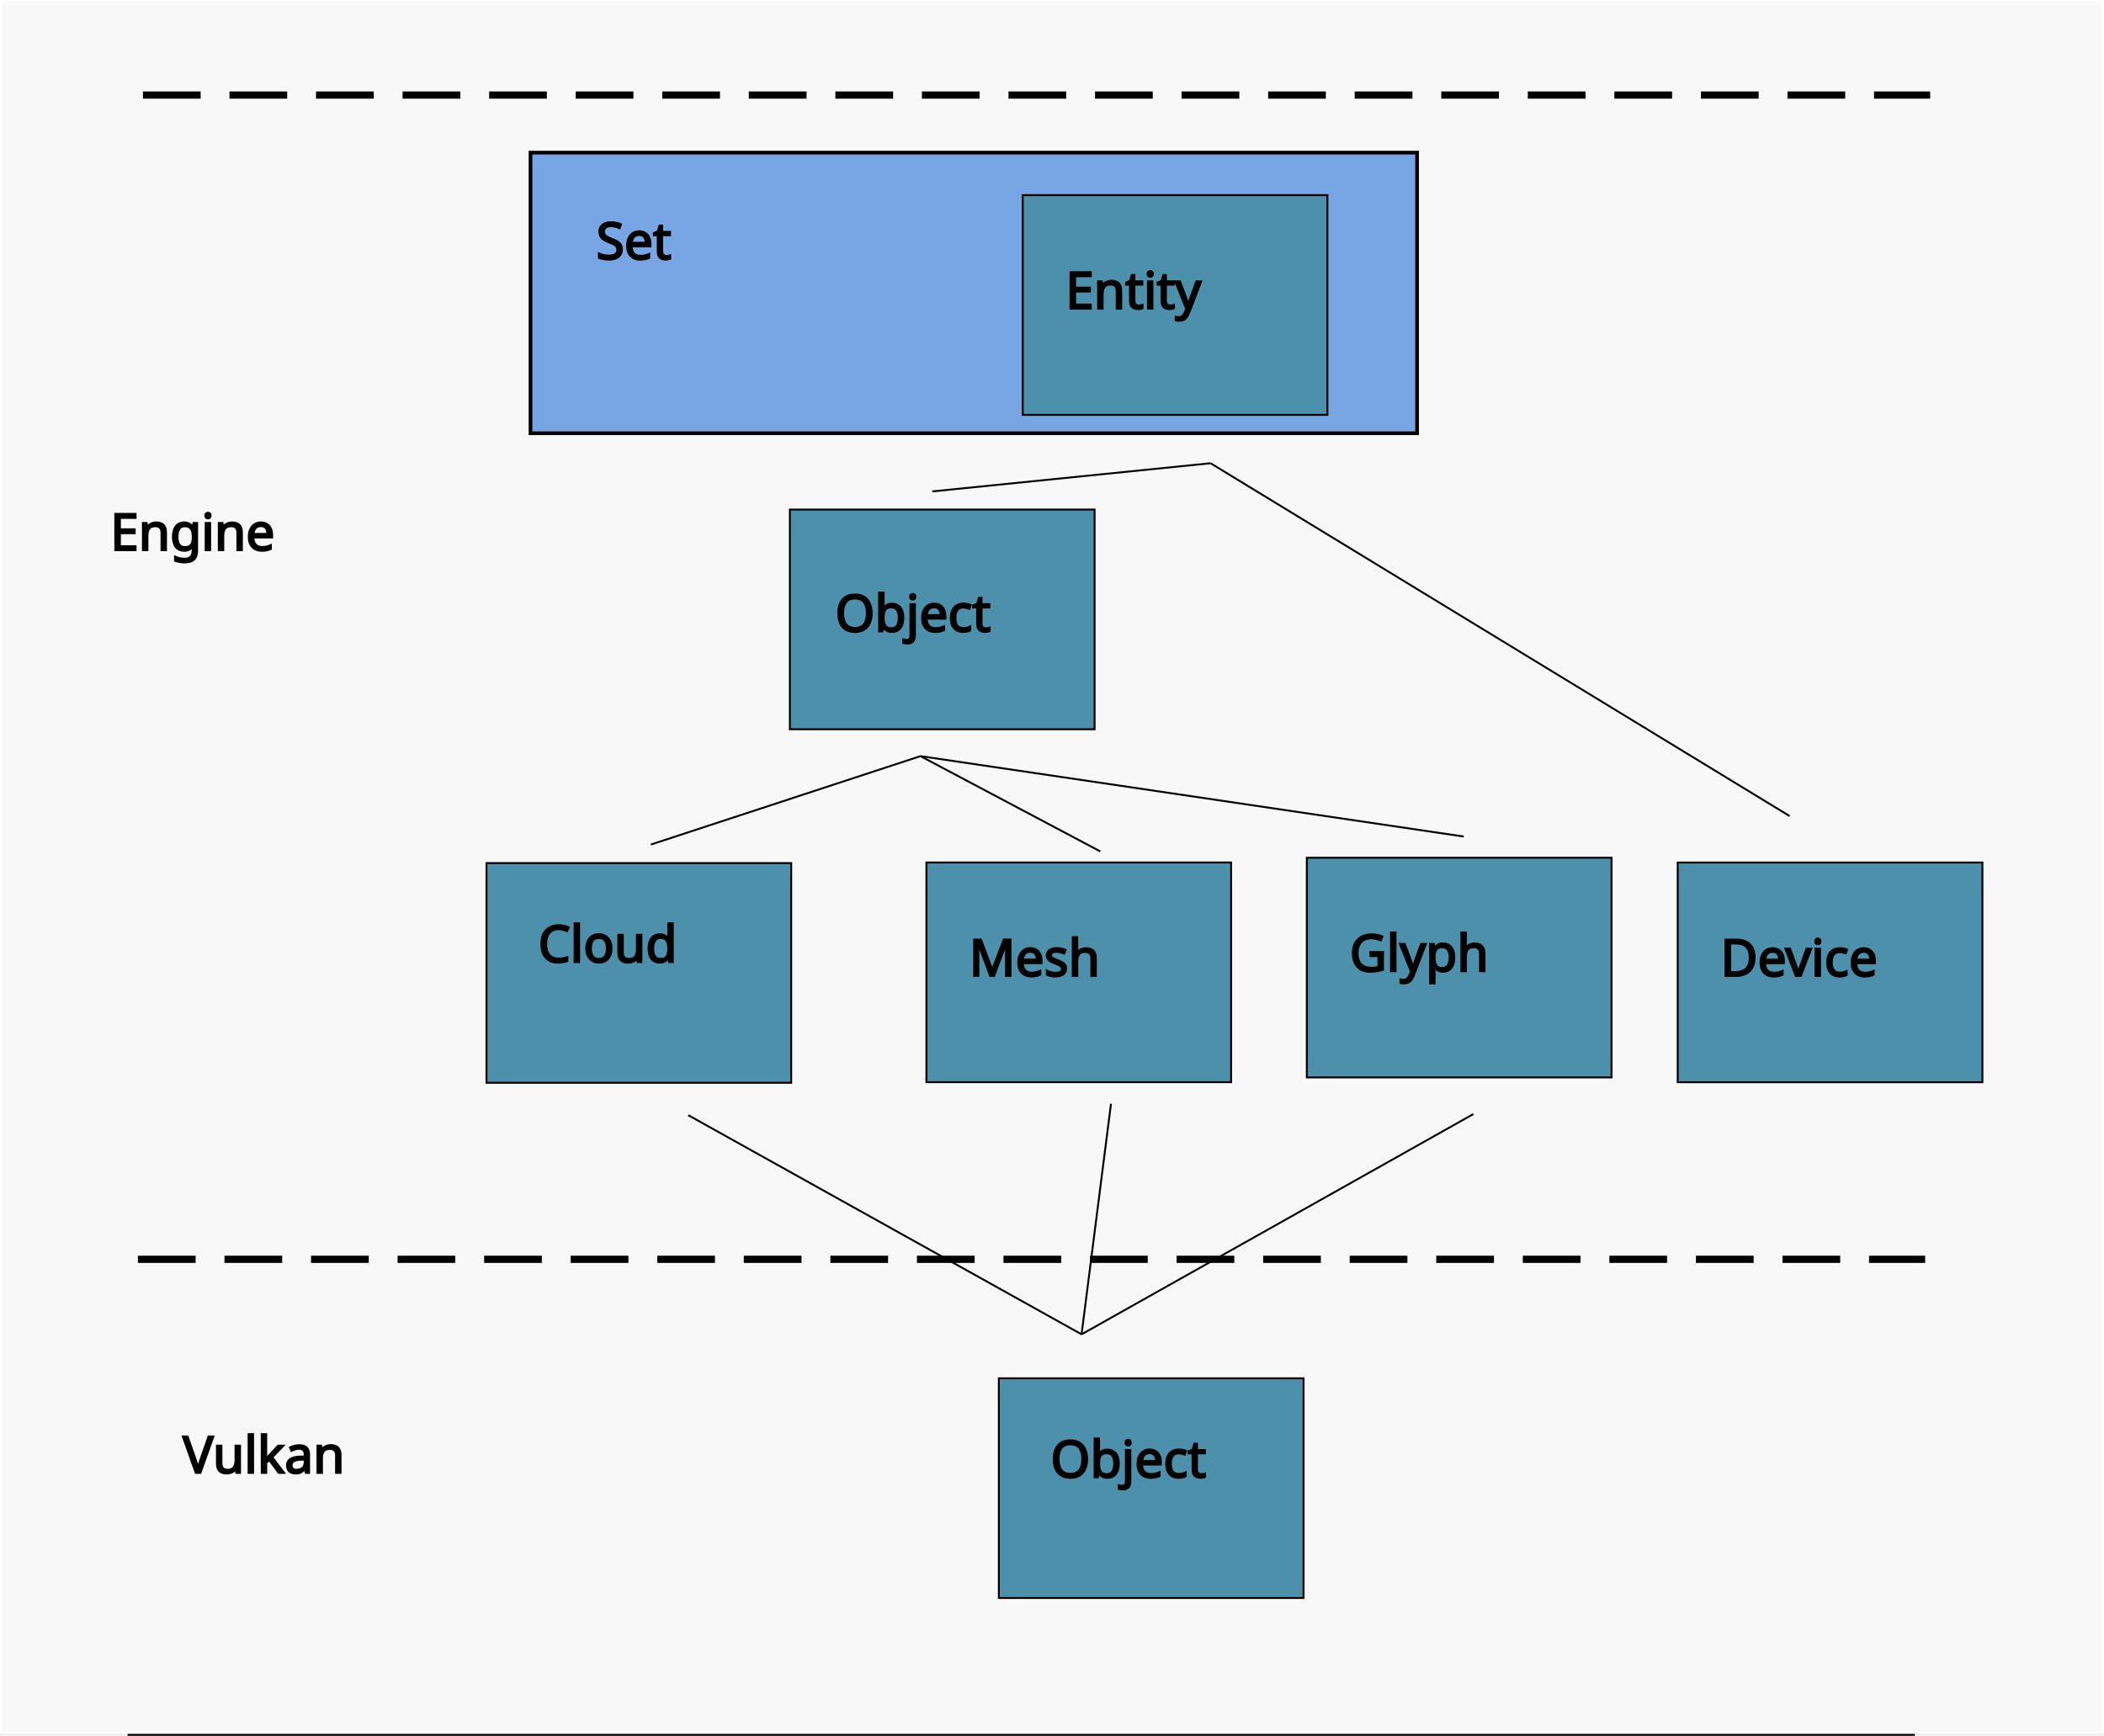
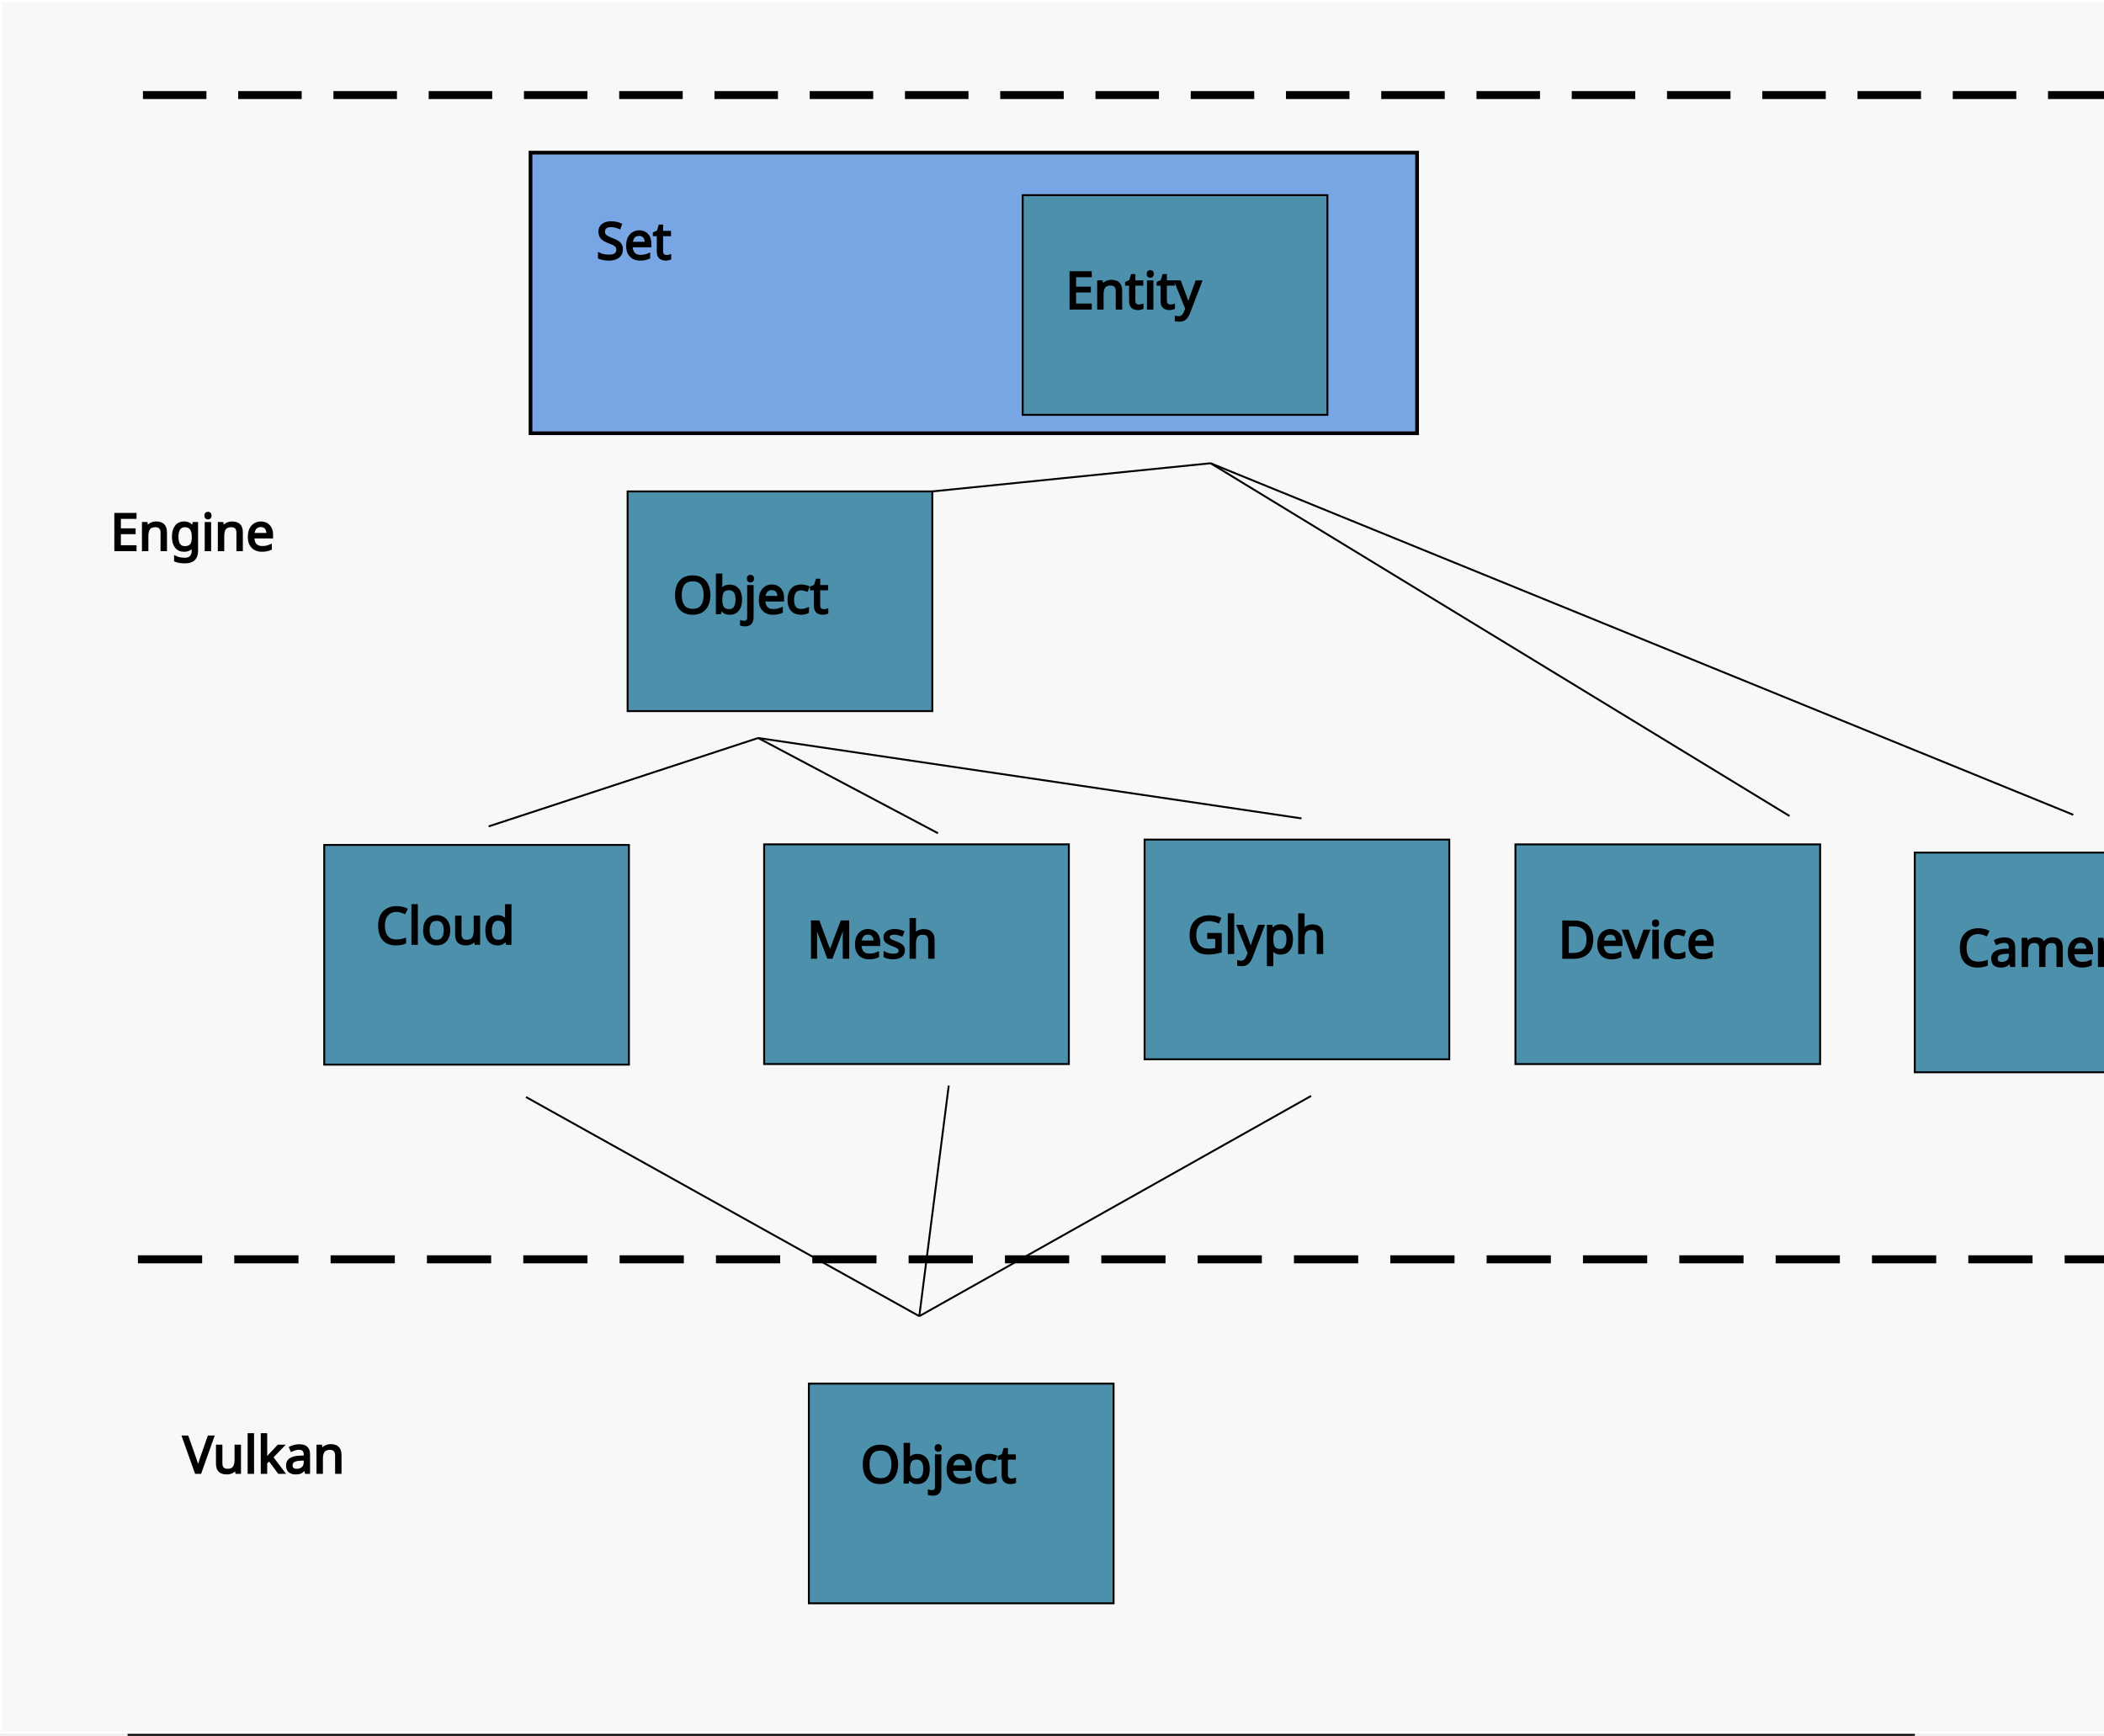
<svg xmlns="http://www.w3.org/2000/svg" width="291.696mm" height="240.681mm" viewBox="0 0 291.696 240.681" version="1.1" id="svg5">
  <defs id="defs2" />
  <g id="layer1" transform="translate(62.81276,1.057096)">
-     <rect style="fill:#ffffff;fill-opacity:0.555;stroke:#ffffff;stroke-width:0.275" id="rect16124" width="291.421" height="240.079" x="-62.675" y="-0.92" />
+     <rect style="fill:#ffffff;fill-opacity:0.555;stroke:#ffffff;stroke-width:0.292" id="rect16124" width="329.398" height="240.062" x="-62.667" y="-0.911" />
    <rect style="fill:#78a5e4;fill-opacity:1;stroke:#000000;stroke-width:0.511;stroke-opacity:1" id="rect896-8" width="122.913" height="38.91" x="10.737" y="20.106" />
    <rect style="fill:#4d90ac;fill-opacity:1;stroke:#000000;stroke-width:0.265;stroke-opacity:1" id="rect896" width="42.244" height="30.462" x="78.973" y="26.002" />
    <text xml:space="preserve" style="font-size:7.056px;line-height:1.25;font-family:sans-serif;-inkscape-font-specification:'sans-serif, Normal';stroke:#000000;stroke-width:0.265;stroke-opacity:1" x="84.913" y="41.732" id="text1714">
      <tspan id="tspan1712" style="stroke:#000000;stroke-width:0.265;stroke-opacity:1" x="84.913" y="41.732">Entity</tspan>
    </text>
-     <rect style="fill:#4d90ac;fill-opacity:1;stroke:#000000;stroke-width:0.265;stroke-opacity:1" id="rect896-89" width="42.244" height="30.462" x="46.695" y="69.596" />
-     <text xml:space="preserve" style="font-size:7.056px;line-height:1.25;font-family:sans-serif;-inkscape-font-specification:'sans-serif, Normal';stroke:#000000;stroke-width:0.265;stroke-opacity:1" x="52.963" y="86.492" id="text1714-64">
-       <tspan id="tspan1712-3" style="stroke:#000000;stroke-width:0.265;stroke-opacity:1" x="52.963" y="86.492">Object</tspan>
+     <rect style="fill:#4d90ac;fill-opacity:1;stroke:#000000;stroke-width:0.265;stroke-opacity:1" id="rect896-89" width="42.244" height="30.462" x="24.199" y="67.08" />
+     <text xml:space="preserve" style="font-size:7.056px;line-height:1.25;font-family:sans-serif;-inkscape-font-specification:'sans-serif, Normal';stroke:#000000;stroke-width:0.265;stroke-opacity:1" x="30.466" y="83.976" id="text1714-64">
+       <tspan id="tspan1712-3" style="stroke:#000000;stroke-width:0.265;stroke-opacity:1" x="30.466" y="83.976">Object</tspan>
    </text>
    <text xml:space="preserve" style="font-size:7.056px;line-height:1.25;font-family:sans-serif;-inkscape-font-specification:'sans-serif, Normal';stroke:#000000;stroke-width:0.265;stroke-opacity:1" x="19.862" y="34.867" id="text1714-83">
      <tspan id="tspan1712-1" style="stroke:#000000;stroke-width:0.265;stroke-opacity:1" x="19.862" y="34.867">Set</tspan>
    </text>
-     <rect style="fill:#4d90ac;fill-opacity:1;stroke:#000000;stroke-width:0.265;stroke-opacity:1" id="rect896-1" width="42.244" height="30.462" x="4.634" y="118.615" />
-     <text xml:space="preserve" style="font-size:7.056px;line-height:1.25;font-family:sans-serif;-inkscape-font-specification:'sans-serif, Normal';stroke:#000000;stroke-width:0.265;stroke-opacity:1" x="11.8" y="132.338" id="text1714-7">
-       <tspan id="tspan1712-5" style="stroke:#000000;stroke-width:0.265;stroke-opacity:1" x="11.8" y="132.338">Cloud</tspan>
+     <rect style="fill:#4d90ac;fill-opacity:1;stroke:#000000;stroke-width:0.265;stroke-opacity:1" id="rect896-1" width="42.244" height="30.462" x="-17.862" y="116.099" />
+     <text xml:space="preserve" style="font-size:7.056px;line-height:1.25;font-family:sans-serif;-inkscape-font-specification:'sans-serif, Normal';stroke:#000000;stroke-width:0.265;stroke-opacity:1" x="-10.696" y="129.822" id="text1714-7">
+       <tspan id="tspan1712-5" style="stroke:#000000;stroke-width:0.265;stroke-opacity:1" x="-10.696" y="129.822">Cloud</tspan>
    </text>
-     <rect style="fill:#4d90ac;fill-opacity:1;stroke:#000000;stroke-width:0.265;stroke-opacity:1" id="rect896-1-5" width="42.244" height="30.462" x="75.667" y="190.054" />
-     <text xml:space="preserve" style="font-size:7.056px;line-height:1.25;font-family:sans-serif;-inkscape-font-specification:'sans-serif, Normal';stroke:#000000;stroke-width:0.265;stroke-opacity:1" x="82.832" y="203.778" id="text1714-7-9">
-       <tspan id="tspan1712-5-7" style="stroke:#000000;stroke-width:0.265;stroke-opacity:1" x="82.832" y="203.778">Object</tspan>
+     <rect style="fill:#4d90ac;fill-opacity:1;stroke:#000000;stroke-width:0.265;stroke-opacity:1" id="rect896-1-5" width="42.244" height="30.462" x="49.327" y="190.791" />
+     <text xml:space="preserve" style="font-size:7.056px;line-height:1.25;font-family:sans-serif;-inkscape-font-specification:'sans-serif, Normal';stroke:#000000;stroke-width:0.265;stroke-opacity:1" x="56.493" y="204.514" id="text1714-7-9">
+       <tspan id="tspan1712-5-7" style="stroke:#000000;stroke-width:0.265;stroke-opacity:1" x="56.493" y="204.514">Object</tspan>
    </text>
-     <rect style="fill:#4d90ac;fill-opacity:1;stroke:#000000;stroke-width:0.265;stroke-opacity:1" id="rect896-9" width="42.244" height="30.462" x="65.624" y="118.532" />
-     <text xml:space="preserve" style="font-size:7.056px;line-height:1.25;font-family:sans-serif;-inkscape-font-specification:'sans-serif, Normal';stroke:#000000;stroke-width:0.265;stroke-opacity:1" x="71.564" y="134.262" id="text1714-6">
-       <tspan id="tspan1712-2" style="stroke:#000000;stroke-width:0.265;stroke-opacity:1" x="71.564" y="134.262">Mesh</tspan>
+     <rect style="fill:#4d90ac;fill-opacity:1;stroke:#000000;stroke-width:0.265;stroke-opacity:1" id="rect896-9" width="42.244" height="30.462" x="43.128" y="116.017" />
+     <text xml:space="preserve" style="font-size:7.056px;line-height:1.25;font-family:sans-serif;-inkscape-font-specification:'sans-serif, Normal';stroke:#000000;stroke-width:0.265;stroke-opacity:1" x="49.068" y="131.746" id="text1714-6">
+       <tspan id="tspan1712-2" style="stroke:#000000;stroke-width:0.265;stroke-opacity:1" x="49.068" y="131.746">Mesh</tspan>
    </text>
-     <rect style="fill:#4d90ac;fill-opacity:1;stroke:#000000;stroke-width:0.265;stroke-opacity:1" id="rect896-17" width="42.244" height="30.462" x="118.366" y="117.874" />
-     <text xml:space="preserve" style="font-size:7.056px;line-height:1.25;font-family:sans-serif;-inkscape-font-specification:'sans-serif, Normal';stroke:#000000;stroke-width:0.265;stroke-opacity:1" x="124.305" y="133.604" id="text1714-8">
-       <tspan id="tspan1712-57" style="stroke:#000000;stroke-width:0.265;stroke-opacity:1" x="124.305" y="133.604">Glyph</tspan>
+     <rect style="fill:#4d90ac;fill-opacity:1;stroke:#000000;stroke-width:0.265;stroke-opacity:1" id="rect896-17" width="42.244" height="30.462" x="95.87" y="115.358" />
+     <text xml:space="preserve" style="font-size:7.056px;line-height:1.25;font-family:sans-serif;-inkscape-font-specification:'sans-serif, Normal';stroke:#000000;stroke-width:0.265;stroke-opacity:1" x="101.809" y="131.088" id="text1714-8">
+       <tspan id="tspan1712-57" style="stroke:#000000;stroke-width:0.265;stroke-opacity:1" x="101.809" y="131.088">Glyph</tspan>
    </text>
-     <rect style="fill:#4d90ac;fill-opacity:1;stroke:#000000;stroke-width:0.265;stroke-opacity:1" id="rect896-17-4" width="42.244" height="30.462" x="169.782" y="118.538" />
-     <text xml:space="preserve" style="font-size:7.056px;line-height:1.25;font-family:sans-serif;-inkscape-font-specification:'sans-serif, Normal';stroke:#000000;stroke-width:0.265;stroke-opacity:1" x="175.722" y="134.268" id="text1714-8-1">
-       <tspan id="tspan1712-57-8" style="stroke:#000000;stroke-width:0.265;stroke-opacity:1" x="175.722" y="134.268">Device</tspan>
+     <rect style="fill:#4d90ac;fill-opacity:1;stroke:#000000;stroke-width:0.265;stroke-opacity:1" id="rect896-17-4" width="42.244" height="30.462" x="147.286" y="116.023" />
+     <text xml:space="preserve" style="font-size:7.056px;line-height:1.25;font-family:sans-serif;-inkscape-font-specification:'sans-serif, Normal';stroke:#000000;stroke-width:0.265;stroke-opacity:1" x="153.226" y="131.753" id="text1714-8-1">
+       <tspan id="tspan1712-57-8" style="stroke:#000000;stroke-width:0.265;stroke-opacity:1" x="153.226" y="131.753">Device</tspan>
+     </text>
+     <rect style="fill:#4d90ac;fill-opacity:1;stroke:#000000;stroke-width:0.265;stroke-opacity:1" id="rect896-17-4-1" width="42.244" height="30.462" x="202.65" y="117.159" />
+     <text xml:space="preserve" style="font-size:7.056px;line-height:1.25;font-family:sans-serif;-inkscape-font-specification:'sans-serif, Normal';stroke:#000000;stroke-width:0.265;stroke-opacity:1" x="208.59" y="132.889" id="text1714-8-1-7">
+       <tspan id="tspan1712-57-8-5" style="stroke:#000000;stroke-width:0.265;stroke-opacity:1" x="208.59" y="132.889">Camera</tspan>
    </text>
    <text xml:space="preserve" style="font-size:7.056px;line-height:1.25;font-family:sans-serif;-inkscape-font-specification:'sans-serif, Normal';stroke:#000000;stroke-width:0.265;stroke-opacity:1" x="-47.516" y="75.237" id="text10767">
      <tspan id="tspan10765" style="stroke:#000000;stroke-width:0.265;stroke-opacity:1" x="-47.516" y="75.237">Engine</tspan>
    </text>
    <text xml:space="preserve" style="font-size:7.056px;line-height:1.25;font-family:sans-serif;-inkscape-font-specification:'sans-serif, Normal';stroke:#000000;stroke-width:0.265;stroke-opacity:1" x="-37.466" y="203.17" id="text11761">
      <tspan id="tspan11759" style="stroke:#000000;stroke-width:0.265;stroke-opacity:1" x="-37.466" y="203.17">Vulkan</tspan>
    </text>
-     <path style="fill:none;stroke:#000000;stroke-width:0.265px;stroke-linecap:butt;stroke-linejoin:miter;stroke-opacity:1" d="m 32.608,153.571 54.526,30.385" id="path12747" />
-     <path style="fill:none;stroke:#000000;stroke-width:0.265px;stroke-linecap:butt;stroke-linejoin:miter;stroke-opacity:1" d="m 91.215,151.981 -4.081,31.975" id="path12749" />
-     <path style="fill:none;stroke:#000000;stroke-width:0.265px;stroke-linecap:butt;stroke-linejoin:miter;stroke-opacity:1" d="M 141.452,153.416 87.134,183.956" id="path12751" />
-     <path style="fill:none;stroke:#000000;stroke-width:1;stroke-linecap:butt;stroke-linejoin:miter;stroke-miterlimit:4;stroke-dasharray:8,4;stroke-dashoffset:0;stroke-opacity:1" d="M -42.997,12.124 H 204.783" id="path12759" />
-     <path style="fill:none;stroke:#000000;stroke-width:1;stroke-linecap:butt;stroke-linejoin:miter;stroke-miterlimit:4;stroke-dasharray:8,4;stroke-dashoffset:0;stroke-opacity:1" d="M -43.691,173.555 H 204.088" id="path12759-5" />
+     <path style="fill:none;stroke:#000000;stroke-width:0.265px;stroke-linecap:butt;stroke-linejoin:miter;stroke-opacity:1" d="m 10.112,151.055 54.526,30.385" id="path12747" />
+     <path style="fill:none;stroke:#000000;stroke-width:0.265px;stroke-linecap:butt;stroke-linejoin:miter;stroke-opacity:1" d="m 68.719,149.465 -4.081,31.975" id="path12749" />
+     <path style="fill:none;stroke:#000000;stroke-width:0.265px;stroke-linecap:butt;stroke-linejoin:miter;stroke-opacity:1" d="M 118.956,150.9 64.638,181.44" id="path12751" />
+     <path style="fill:none;stroke:#000000;stroke-width:1.101;stroke-linecap:butt;stroke-linejoin:miter;stroke-miterlimit:4;stroke-dasharray:8.804, 4.402;stroke-dashoffset:0;stroke-opacity:1" d="M -42.997,12.124 H 257.098" id="path12759" />
+     <path style="fill:none;stroke:#000000;stroke-width:1.113;stroke-linecap:butt;stroke-linejoin:miter;stroke-miterlimit:4;stroke-dasharray:8.904, 4.452;stroke-dashoffset:0;stroke-opacity:1" d="M -43.691,173.555 H 263.243" id="path12759-5" />
    <path style="fill:none;stroke:#000000;stroke-width:0.265px;stroke-linecap:butt;stroke-linejoin:miter;stroke-opacity:1" d="M -45.123,239.492 H 202.656" id="path12759-3" />
    <path style="fill:none;stroke:#000000;stroke-width:0.265px;stroke-linecap:butt;stroke-linejoin:miter;stroke-opacity:1" d="m 105.019,63.174 80.267,48.915" id="path14612" />
    <path style="fill:none;stroke:#000000;stroke-width:0.265px;stroke-linecap:butt;stroke-linejoin:miter;stroke-opacity:1" d="M 105.019,63.174 66.443,67.08" id="path14614" />
-     <path style="fill:none;stroke:#000000;stroke-width:0.265px;stroke-linecap:butt;stroke-linejoin:miter;stroke-opacity:1" d="M 64.796,103.787 27.428,116.043" id="path14616" />
-     <path style="fill:none;stroke:#000000;stroke-width:0.265px;stroke-linecap:butt;stroke-linejoin:miter;stroke-opacity:1" d="m 64.796,103.787 24.928,13.206" id="path14618" />
-     <path style="fill:none;stroke:#000000;stroke-width:0.265px;stroke-linecap:butt;stroke-linejoin:miter;stroke-opacity:1" d="m 64.796,103.787 75.327,11.149" id="path14620" />
+     <path style="fill:none;stroke:#000000;stroke-width:0.265px;stroke-linecap:butt;stroke-linejoin:miter;stroke-opacity:1" d="M 42.3,101.271 4.932,113.527" id="path14616" />
+     <path style="fill:none;stroke:#000000;stroke-width:0.265px;stroke-linecap:butt;stroke-linejoin:miter;stroke-opacity:1" d="m 42.3,101.271 24.928,13.206" id="path14618" />
+     <path style="fill:none;stroke:#000000;stroke-width:0.265px;stroke-linecap:butt;stroke-linejoin:miter;stroke-opacity:1" d="m 42.3,101.271 75.327,11.149" id="path14620" />
+     <path style="fill:none;stroke:#000000;stroke-width:0.265px;stroke-linecap:butt;stroke-linejoin:miter;stroke-opacity:1" d="M 105.019,63.174 224.622,111.92" id="path1873" />
  </g>
</svg>
